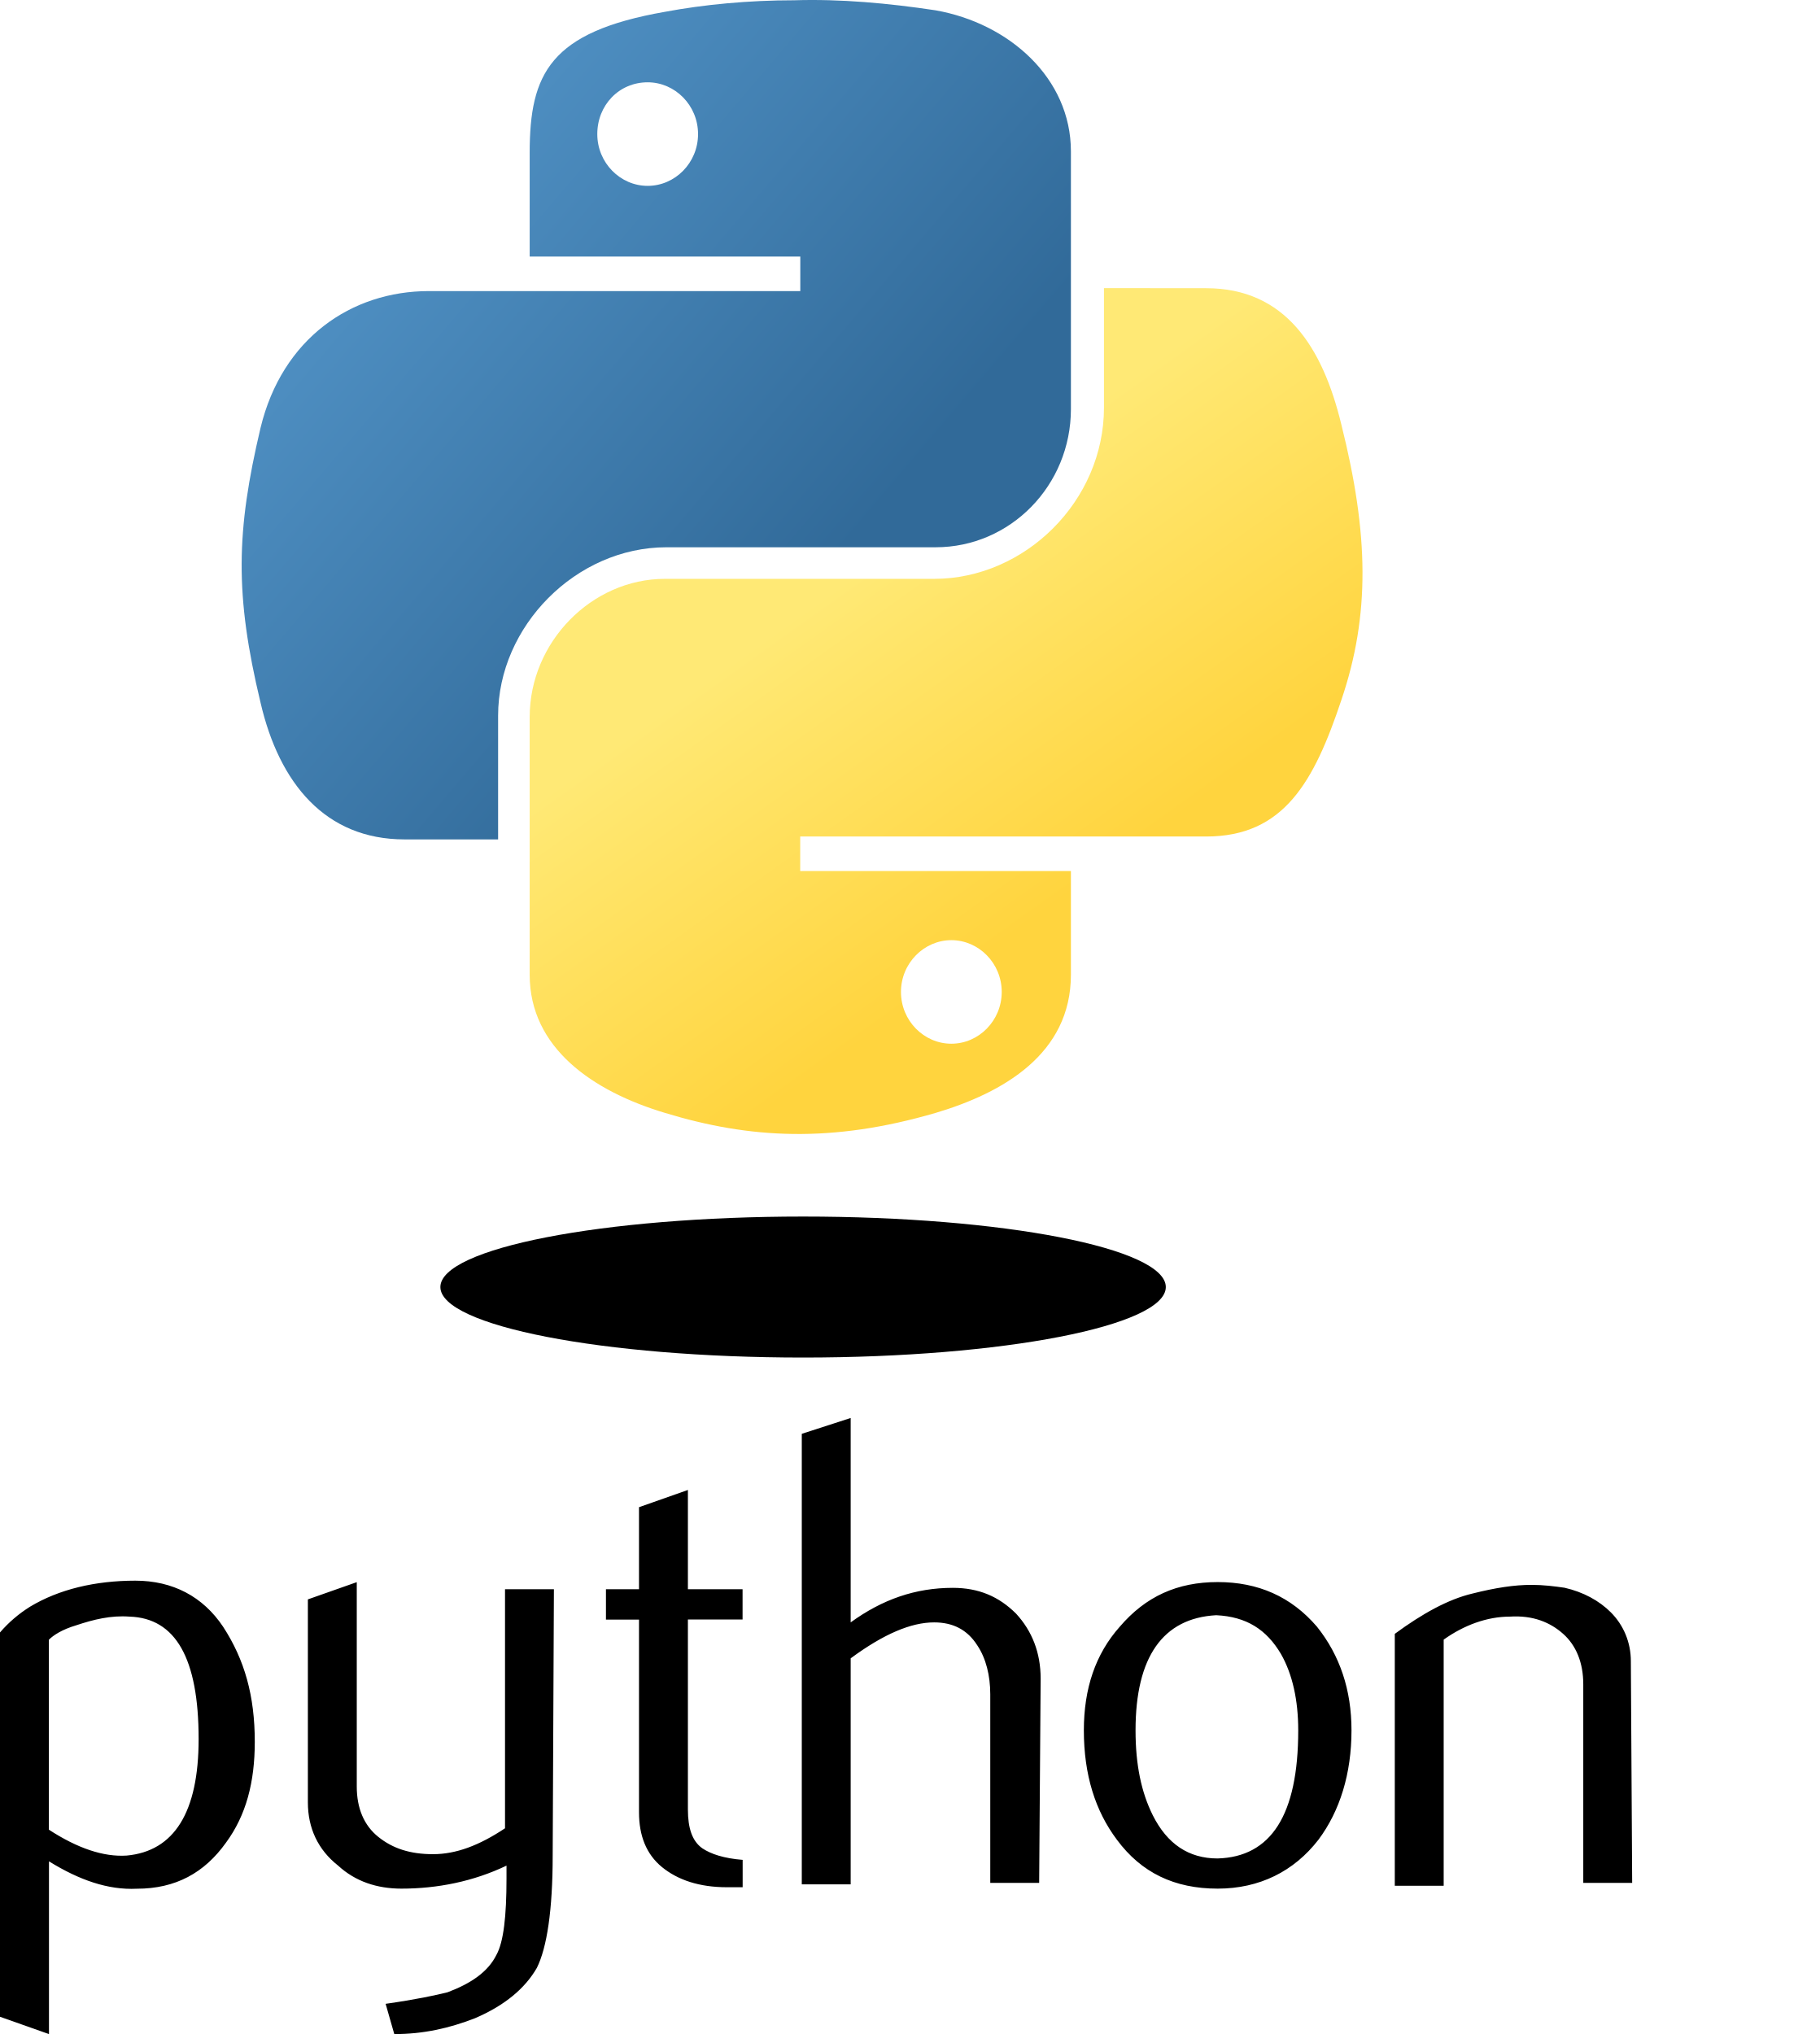
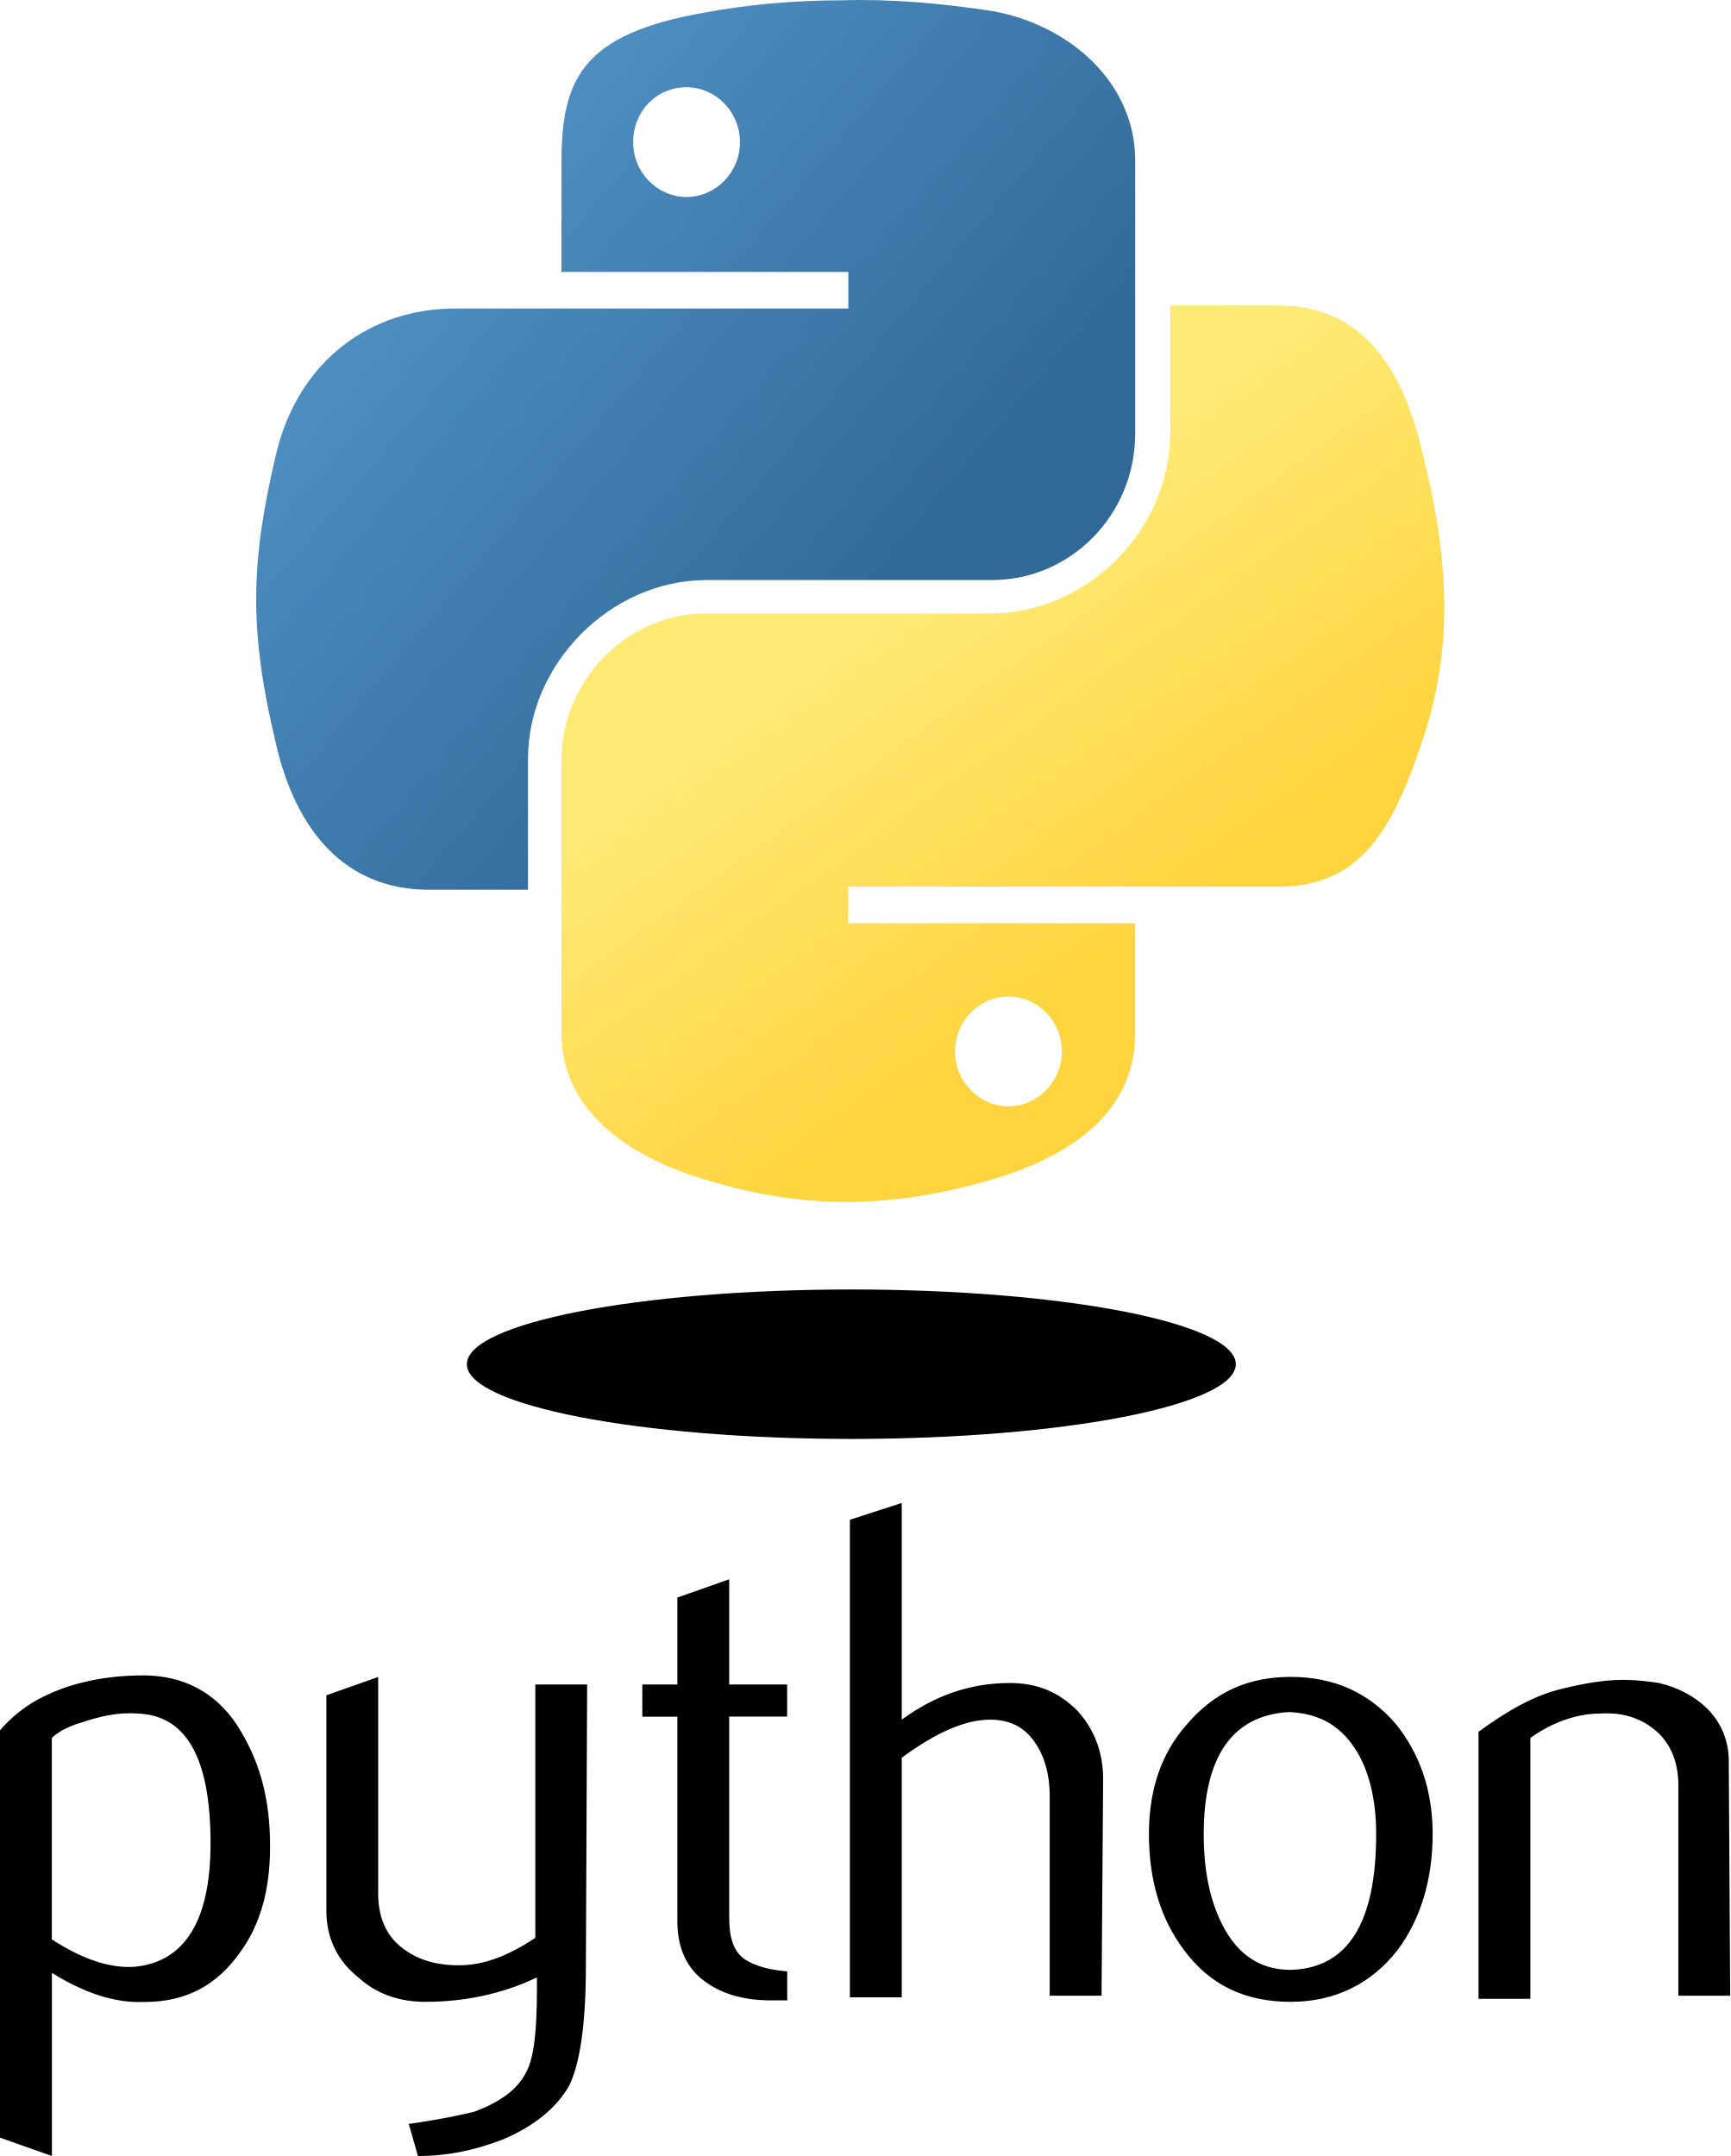
- <svg xmlns="http://www.w3.org/2000/svg" version="1.1" id="Laag_1" x="0px" y="0px" viewBox="0 0 2080 2325.5" style="enable-background:new 0 0 2080 2325.5;" xml:space="preserve">
-   <style type="text/css">
- 	.st0{fill:#000000;}
- 	.st1{fill:url(#SVGID_1_);}
- 	.st2{fill:url(#SVGID_2_);}
- </style>
-   <path class="st0" d="M227.1,1988.2c0-92.2-26.3-138.2-79-139.9c-21.4-1.6-41.1,3.3-60.9,9.9c-16.5,4.9-26.3,11.5-31.3,16.5v217.2  c32.9,21.4,62.5,31.3,88.9,29.6C199.1,2116.5,227.1,2072.1,227.1,1988.2z M291.3,1991.5c0,46.1-9.9,83.9-32.9,115.2  c-24.7,34.6-57.6,52.7-102,52.7c-32.9,1.6-65.8-9.9-100.4-31.3v197.5L0,2305.8v-439.4c9.9-11.5,21.4-21.4,34.6-29.6  c32.9-19.7,74.1-29.6,120.1-29.6c42.8,0,77.3,18.1,100.4,52.7C279.7,1897.7,291.3,1938.8,291.3,1991.5L291.3,1991.5z M631.9,2121.5  c0,62.5-6.6,105.3-18.1,128.4c-13.2,23-36.2,42.8-70.8,57.6c-29.6,11.5-59.2,18.1-92.2,18.1l-9.9-34.6c34.6-4.9,57.6-9.9,70.8-13.2  c26.3-9.9,46.1-23,55.9-42.8c8.2-14.8,11.5-44.4,11.5-87.2V2133c-37.8,18.1-79,26.3-120.1,26.3c-28,0-52.7-8.2-72.4-26.3  c-23-18.1-34.6-42.8-34.6-72.4v-232l55.9-19.7v233.7c0,24.7,8.2,44.4,24.7,57.6c16.5,13.2,36.2,19.7,62.5,19.7  c26.3,0,52.7-9.9,82.3-29.6V1817h55.9L631.9,2121.5z M849.1,2157.7H831c-31.3,0-55.9-8.2-74.1-23c-18.1-14.8-26.3-36.2-26.3-62.5  v-220.5h-37.8V1817h37.8v-93.8l55.9-19.7V1817h62.5v34.6h-62.5v217.2c0,21.4,4.9,36.2,16.5,44.4c9.9,6.6,24.7,11.5,46.1,13.2  L849.1,2157.7z M1188.1,2152.7h-55.9v-215.6c0-21.4-4.9-41.1-14.8-55.9c-11.5-18.1-28-26.3-49.4-26.3c-26.3,0-57.6,13.2-95.4,41.1  v258.4h-55.9v-515.1l55.9-18.1v233.7c36.2-26.3,74.1-39.5,116.8-39.5c29.6,0,52.7,9.9,72.4,29.6c18.1,19.7,28,44.4,28,74.1  L1188.1,2152.7z M1484.3,1978.3c0-34.6-6.6-64.2-19.7-87.2c-16.5-28-39.5-42.8-74.1-44.4c-60.9,3.3-92.2,47.7-92.2,131.6  c0,39.5,6.6,70.8,19.7,97.1c16.5,32.9,41.1,49.4,74.1,49.4C1453,2123.1,1484.3,2075.4,1484.3,1978.3z M1545.2,1978.3  c0,49.4-13.2,92.2-37.8,125.1c-28,36.2-67.5,55.9-115.2,55.9c-49.4,0-87.2-18.1-115.2-55.9c-24.7-32.9-37.8-74.1-37.8-125.1  c0-47.7,13.2-87.2,41.1-118.5c29.6-34.6,65.8-51,111.9-51s83.9,16.5,113.5,51C1532,1892.7,1545.2,1932.2,1545.2,1978.3z   M1866.1,2152.7h-55.9v-227.1c0-24.7-8.2-44.4-23-57.6c-14.8-13.2-34.6-21.4-60.9-19.7c-26.3,0-52.7,9.9-75.7,26.3V2156h-55.9v-288  c31.3-23,60.9-39.5,88.9-46.1c26.3-6.6,47.7-9.9,67.5-9.9c13.2,0,26.3,1.6,37.8,3.3c21.4,4.9,39.5,14.8,52.7,28  c14.8,14.8,23,34.6,23,55.9L1866.1,2152.7z" />
-   <linearGradient id="SVGID_1_" gradientUnits="userSpaceOnUse" x1="12914.638" y1="-27007.68" x2="12991.026" y2="-27073.402" gradientTransform="matrix(9.2563 0 0 -9.3468 -119299.578 -252400.031)">
+ <svg xmlns="http://www.w3.org/2000/svg" version="1.1" id="Laag_1" x="0px" y="0px" width="90px" height="112.161px" viewBox="374.873 555.941 90 112.161" enable-background="new 374.873 555.941 90 112.161" xml:space="preserve">
+   <path d="M385.825,651.83c0-4.446-1.268-6.665-3.81-6.747c-1.032-0.077-1.982,0.159-2.937,0.478c-0.796,0.236-1.269,0.555-1.51,0.796  v10.476c1.587,1.031,3.015,1.509,4.288,1.427C384.475,658.018,385.825,655.877,385.825,651.83z M388.922,651.989  c0,2.224-0.478,4.047-1.587,5.556c-1.191,1.669-2.778,2.542-4.919,2.542c-1.586,0.077-3.173-0.478-4.842-1.51v9.525l-2.701-0.955  v-21.191c0.478-0.555,1.032-1.032,1.668-1.428c1.587-0.95,3.574-1.428,5.792-1.428c2.064,0,3.728,0.873,4.842,2.542  C388.362,647.466,388.922,649.447,388.922,651.989L388.922,651.989z M405.349,658.259c0,3.015-0.318,5.079-0.873,6.193  c-0.637,1.108-1.746,2.063-3.415,2.777c-1.428,0.555-2.855,0.873-4.447,0.873l-0.478-1.669c1.669-0.236,2.778-0.477,3.415-0.637  c1.269-0.477,2.223-1.108,2.696-2.063c0.396-0.714,0.555-2.142,0.555-4.206v-0.714c-1.823,0.873-3.81,1.269-5.792,1.269  c-1.351,0-2.542-0.396-3.492-1.269c-1.109-0.873-1.669-2.063-1.669-3.491v-11.189l2.696-0.95v11.271  c0,1.191,0.396,2.142,1.191,2.777c0.796,0.637,1.746,0.95,3.014,0.95c1.269,0,2.542-0.478,3.969-1.428v-13.181h2.696  L405.349,658.259z M415.824,660.005h-0.873c-1.509,0-2.696-0.396-3.574-1.109c-0.873-0.714-1.269-1.745-1.269-3.014v-10.635h-1.823  v-1.674h1.823v-4.523l2.696-0.95v5.474h3.014v1.669h-3.014v10.476c0,1.032,0.236,1.745,0.796,2.141  c0.477,0.318,1.191,0.555,2.223,0.637V660.005z M432.173,659.764h-2.696v-10.398c0-1.031-0.236-1.981-0.714-2.695  c-0.555-0.873-1.351-1.269-2.383-1.269c-1.268,0-2.778,0.637-4.601,1.982v12.462h-2.696v-24.843l2.696-0.873v11.271  c1.746-1.269,3.574-1.905,5.633-1.905c1.428,0,2.542,0.478,3.492,1.428c0.873,0.95,1.351,2.142,1.351,3.574L432.173,659.764z   M446.458,651.353c0-1.669-0.318-3.096-0.95-4.205c-0.796-1.351-1.905-2.064-3.574-2.142c-2.937,0.159-4.446,2.301-4.446,6.347  c0,1.905,0.318,3.415,0.95,4.684c0.795,1.586,1.982,2.382,3.574,2.382C444.949,658.336,446.458,656.036,446.458,651.353z   M449.396,651.353c0,2.383-0.637,4.447-1.823,6.034c-1.351,1.745-3.255,2.695-5.556,2.695c-2.383,0-4.206-0.873-5.556-2.695  c-1.191-1.587-1.823-3.574-1.823-6.034c0-2.3,0.637-4.205,1.982-5.715c1.428-1.669,3.173-2.46,5.397-2.46  c2.223,0,4.046,0.796,5.474,2.46C448.759,647.225,449.396,649.129,449.396,651.353z M464.873,659.764h-2.696v-10.952  c0-1.191-0.396-2.142-1.109-2.778s-1.669-1.032-2.938-0.95c-1.268,0-2.542,0.478-3.651,1.269v13.571h-2.696v-13.89  c1.51-1.109,2.937-1.905,4.288-2.224c1.269-0.318,2.3-0.478,3.255-0.478c0.637,0,1.269,0.077,1.823,0.159  c1.032,0.236,1.905,0.714,2.542,1.351c0.714,0.714,1.109,1.669,1.109,2.696L464.873,659.764z" />
+   <linearGradient id="SVGID_1_" gradientUnits="userSpaceOnUse" x1="12942.758" y1="28288.402" x2="12950.947" y2="28295.449" gradientTransform="matrix(4.1653 0 0 4.2061 -53524.387 -118425.055)">
    <stop offset="0" style="stop-color:#5CA0D5" />
    <stop offset="1" style="stop-color:#316A99" />
  </linearGradient>
-   <path class="st1" d="M908.4,0.3c-52.7,0-103.7,4.9-148.1,13.2c-131.6,23-154.7,70.8-154.7,161.3v118.5h309.4v39.5H490.4  c-88.9,0-167.8,54.3-192.5,156.3c-28,118.5-29.6,190.9,0,314.3c21.4,92.2,74.1,156.3,164.6,156.3h107V818.2  c0-102,88.9-192.5,192.5-192.5h307.7c85.6,0,154.7-70.8,154.7-158V173.1c0-83.9-70.8-146.5-154.7-161.3  C1015.3,3.6,961-1.3,908.4,0.3z M740.5,94.1c31.3,0,57.6,26.3,57.6,59.2s-26.3,59.2-57.6,59.2c-31.3,0-57.6-26.3-57.6-59.2  S707.6,94.1,740.5,94.1z" />
-   <linearGradient id="SVGID_2_" gradientUnits="userSpaceOnUse" x1="13020.697" y1="-27113.133" x2="12993.419" y2="-27074.539" gradientTransform="matrix(9.2563 0 0 -9.3468 -119299.578 -252400.031)">
+   <path fill="url(#SVGID_1_)" d="M418.684,555.956c-2.542,0-5.001,0.236-7.143,0.637c-6.347,1.109-7.461,3.415-7.461,7.779v5.715  h14.922v1.905h-20.478c-4.288,0-8.093,2.619-9.284,7.538c-1.35,5.715-1.427,9.207,0,15.158c1.032,4.447,3.574,7.539,7.938,7.539  h5.161v-6.825c0-4.919,4.288-9.284,9.284-9.284h14.84c4.128,0,7.461-3.415,7.461-7.62V564.29c0-4.046-3.415-7.065-7.461-7.779  C423.839,556.115,421.221,555.879,418.684,555.956z M410.586,560.48c1.51,0,2.778,1.268,2.778,2.855s-1.269,2.855-2.778,2.855  c-1.509,0-2.778-1.269-2.778-2.855S409,560.48,410.586,560.48z" />
+   <linearGradient id="SVGID_2_" gradientUnits="userSpaceOnUse" x1="12954.129" y1="28299.703" x2="12951.205" y2="28295.566" gradientTransform="matrix(4.1653 0 0 4.2061 -53524.387 -118425.055)">
    <stop offset="0" style="stop-color:#FFD43E" />
    <stop offset="1" style="stop-color:#FFE975" />
  </linearGradient>
-   <path class="st2" d="M1262.2,329.4V466c0,107-90.5,195.8-194.2,195.8H760.3c-83.9,0-154.7,72.4-154.7,158v294.6  c0,83.9,72.4,133.3,154.7,158c97.1,29.6,190.9,34.6,309.4,0c77.3-23,154.7-67.5,154.7-158V995.9H914.9v-39.5H1379  c88.9,0,123.4-62.5,154.7-156.3c32.9-97.1,31.3-189.2,0-314.3c-21.4-88.9-64.2-156.3-154.7-156.3L1262.2,329.4z M1087.7,1074.9  c31.3,0,57.6,26.3,57.6,59.2s-26.3,59.2-57.6,59.2c-31.3,0-57.6-26.3-57.6-59.2S1056.5,1074.9,1087.7,1074.9z" />
-   <path class="st3" d="M1332.9,1471.5c0,44.4-185.9,80.6-414.7,80.6s-414.7-36.2-414.7-80.6c0-44.4,185.9-80.6,414.7-80.6  S1332.9,1427,1332.9,1471.5L1332.9,1471.5z" />
+   <path fill="url(#SVGID_2_)" d="M435.747,571.828v6.588c0,5.161-4.365,9.443-9.366,9.443h-14.84c-4.046,0-7.461,3.492-7.461,7.62  v14.208c0,4.047,3.492,6.43,7.461,7.62c4.683,1.428,9.207,1.669,14.922,0c3.729-1.109,7.461-3.255,7.461-7.62v-5.715h-14.927v-1.905  h22.383c4.288,0,5.951-3.014,7.461-7.538c1.586-4.683,1.509-9.125,0-15.158c-1.032-4.288-3.096-7.538-7.461-7.538L435.747,571.828z   M427.331,607.783c1.51,0,2.778,1.269,2.778,2.855c0,1.587-1.269,2.855-2.778,2.855c-1.509,0-2.778-1.269-2.778-2.855  C424.553,609.051,425.826,607.783,427.331,607.783z" />
+   <path d="M439.157,626.91c0,2.142-8.965,3.888-20,3.888c-11.035,0-20-1.746-20-3.888s8.966-3.887,20-3.887  C430.191,623.023,439.157,624.764,439.157,626.91L439.157,626.91z" />
</svg>
